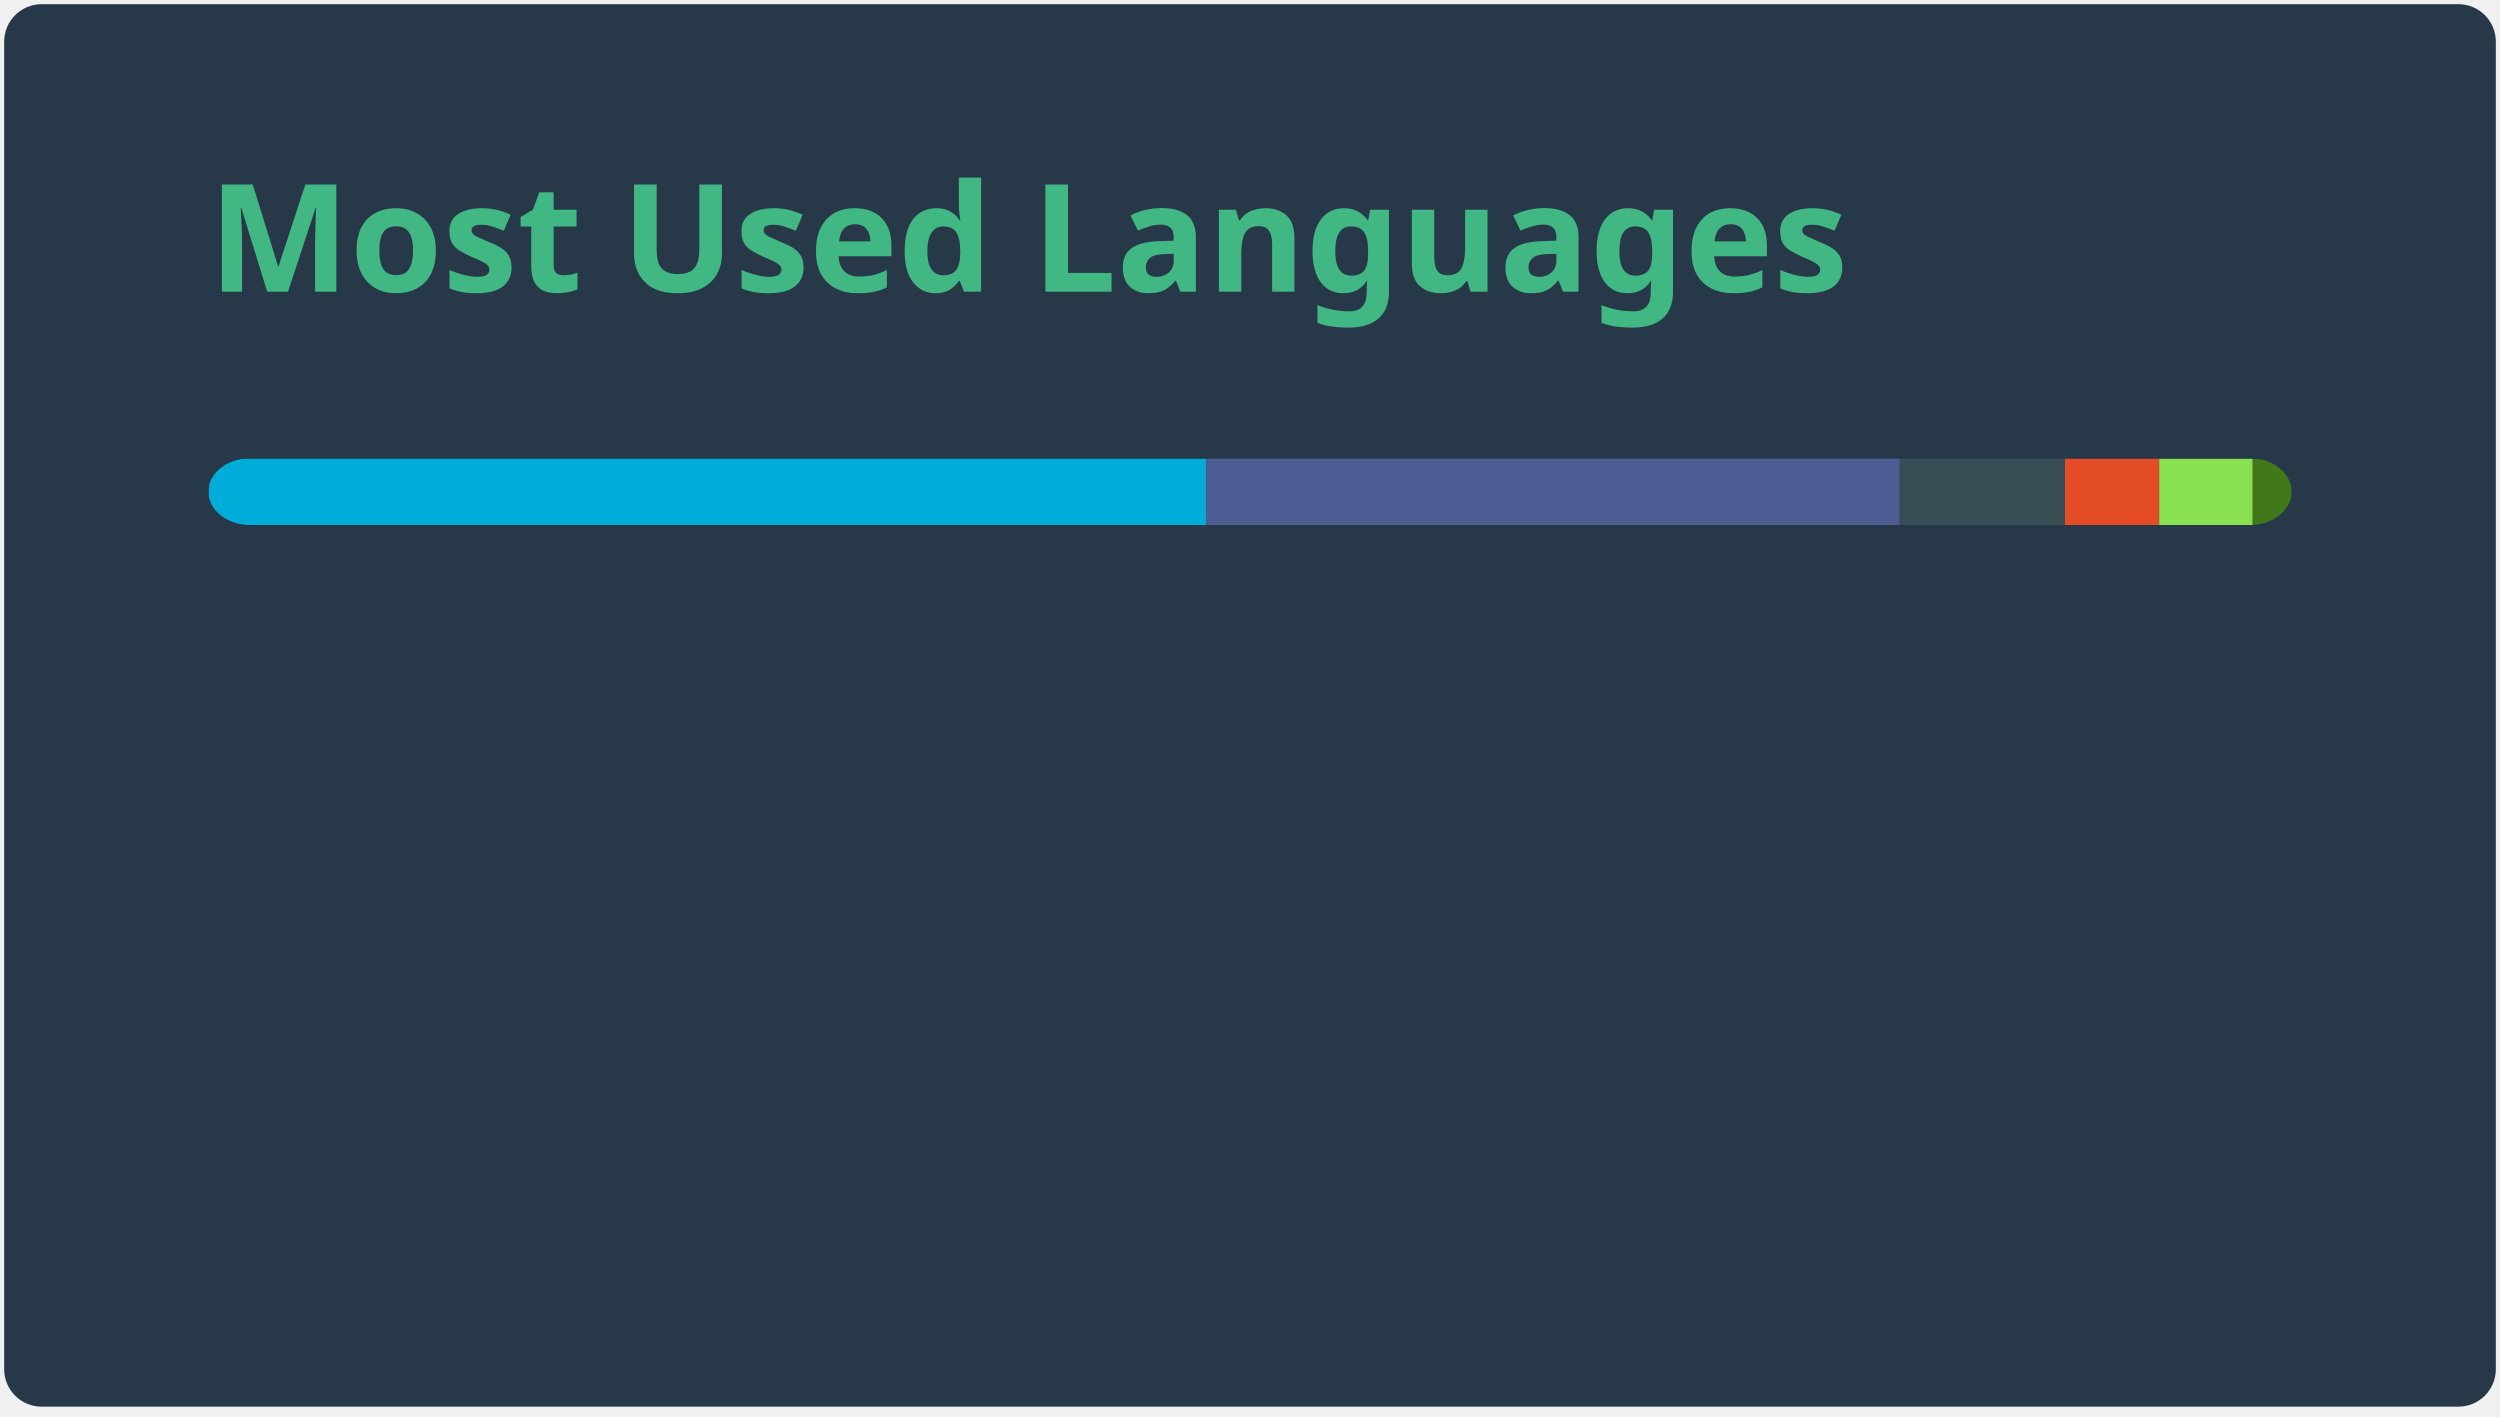
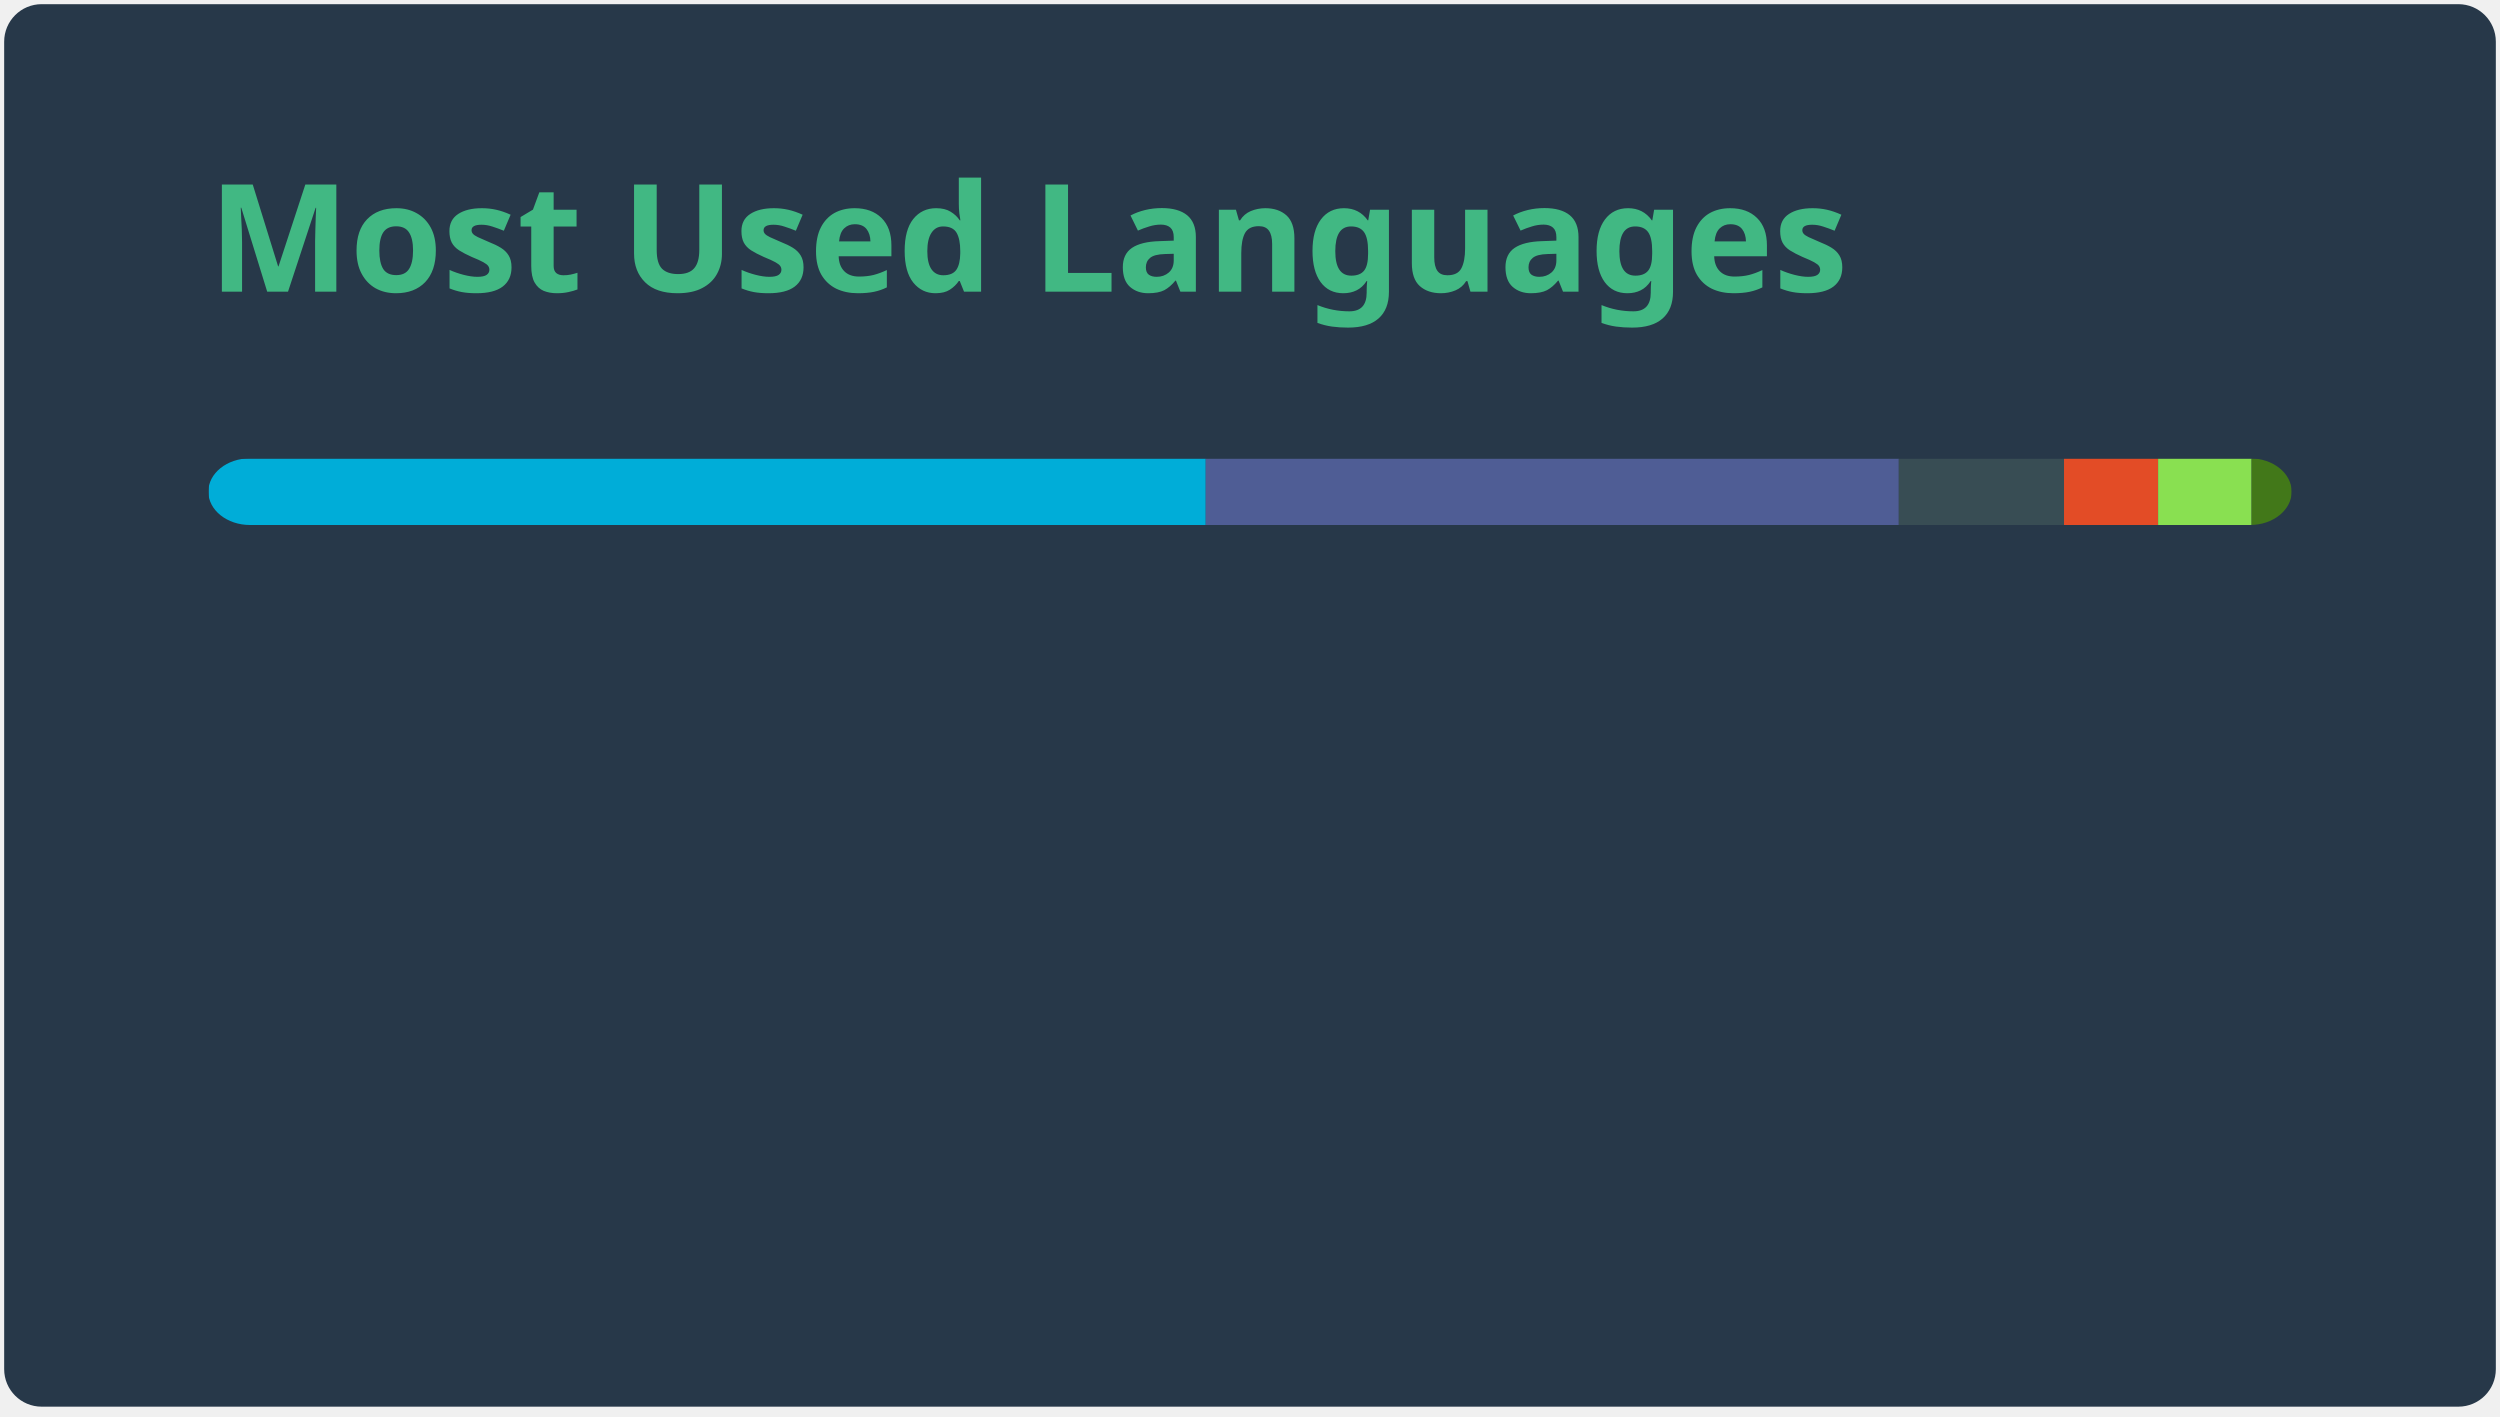
<svg xmlns="http://www.w3.org/2000/svg" width="300" height="170" viewBox="0 0 300 170" fill="none" role="img" aria-labelledby="descId">
  <style>
        .header {
            font: 600 18px 'Segoe UI', Ubuntu, Sans-Serif;
            fill: #41b883;
            animation: fadeInAnimation 0.8s ease-in-out forwards;
        }
        @supports(-moz-appearance: auto) {
             
            .header { font-size: 15.5px; }
        }

        @keyframes slideInAnimation {
            from {
                width: 0;
            }
            to {
                width: calc(100%-100px);
            }
        }
        @keyframes growWidthAnimation {
            from {
                width: 0;
            }
            to {
                width: 100%;
            }
        }
        .stat {
            font: 600 14px 'Segoe UI', Ubuntu, "Helvetica Neue", Sans-Serif; fill: #fffefe;
        }
        @supports(-moz-appearance: auto) {
             
            .stat { font-size:12px; }
        }
        .bold { font-weight: 700 }
        .lang-name {
            font: 400 11px "Segoe UI", Ubuntu, Sans-Serif;
            fill: #fffefe;
        }
        .stagger {
            opacity: 0;
            animation: fadeInAnimation 0.3s ease-in-out forwards;
        }
        #rect-mask rect{
            animation: slideInAnimation 1s ease-in-out forwards;
        }
        .lang-progress{
            animation: growWidthAnimation 0.6s ease-in-out forwards;
        }



         
        @keyframes scaleInAnimation {
            from {
                transform: translate(-5px, 5px) scale(0);
            }
            to {
                transform: translate(-5px, 5px) scale(1);
            }
        }
        @keyframes fadeInAnimation {
            from {
                opacity: 0;
            }
            to {
                opacity: 1;
            }
        }
    </style>
  <rect x="0.5" y="0.5" rx="4.5" height="99%" stroke="#e4e2e2" width="299" fill="#273849" stroke-opacity="0" />
  <g transform="translate(25, 35)">
    <g transform="translate(0, 0)">
      <text x="0" y="0" class="header">Most Used Languages</text>
    </g>
  </g>
  <g transform="translate(0, 55)">
    <svg x="25">
      <mask id="rect-mask">
        <rect x="0" y="0" width="250" height="8" fill="white" rx="5" />
      </mask>
-       <rect mask="url(#rect-mask)" x="0" y="0" width="119.742" height="8" fill="#00ADD8" />
-       <rect mask="url(#rect-mask)" x="119.742" y="0" width="83.223" height="8" fill="#4F5D95" />
-       <rect mask="url(#rect-mask)" x="202.965" y="0" width="19.838" height="8" fill="#384d54" />
-       <rect mask="url(#rect-mask)" x="222.803" y="0" width="11.3" height="8" fill="#e34c26" />
-       <rect mask="url(#rect-mask)" x="234.103" y="0" width="11.226" height="8" fill="#89e051" />
-       <rect mask="url(#rect-mask)" x="245.329" y="0" width="4.671" height="8" fill="#427819" />
+       <rect mask="url(#rect-mask)" x="0" y="0" width="119.69" height="8" fill="#00ADD8" />
+       <rect mask="url(#rect-mask)" x="119.69" y="0" width="83.168" height="8" fill="#4F5D95" />
+       <rect mask="url(#rect-mask)" x="202.857" y="0" width="19.825" height="8" fill="#384d54" />
+       <rect mask="url(#rect-mask)" x="222.682" y="0" width="11.293" height="8" fill="#e34c26" />
+       <rect mask="url(#rect-mask)" x="233.974" y="0" width="11.218" height="8" fill="#89e051" />
+       <rect mask="url(#rect-mask)" x="245.193" y="0" width="4.807" height="8" fill="#427819" />
      <g transform="translate(0, 25)">
        <g transform="translate(0, 0)">
          <g transform="translate(0, 0)">
            <g class="stagger" style="animation-delay: 450ms">
              <circle cx="5" cy="6" r="5" fill="#00ADD8" />
              <text x="15" y="10" class="lang-name">
-                                     Go 47.90%
+                                     Go 47.88%
                                </text>
            </g>
          </g>
          <g transform="translate(0, 25)">
            <g class="stagger" style="animation-delay: 600ms">
              <circle cx="5" cy="6" r="5" fill="#4F5D95" />
              <text x="15" y="10" class="lang-name">
-                                     PHP 33.29%
+                                     PHP 33.27%
                                </text>
            </g>
          </g>
          <g transform="translate(0, 50)">
            <g class="stagger" style="animation-delay: 750ms">
              <circle cx="5" cy="6" r="5" fill="#384d54" />
              <text x="15" y="10" class="lang-name">
-                                     Dockerfile 7.94%
+                                     Dockerfile 7.93%
                                </text>
            </g>
          </g>
        </g>
        <g transform="translate(150, 0)">
          <g transform="translate(0, 0)">
            <g class="stagger" style="animation-delay: 450ms">
              <circle cx="5" cy="6" r="5" fill="#e34c26" />
              <text x="15" y="10" class="lang-name">
                                    HTML 4.52%
                                </text>
            </g>
          </g>
          <g transform="translate(0, 25)">
            <g class="stagger" style="animation-delay: 600ms">
              <circle cx="5" cy="6" r="5" fill="#89e051" />
              <text x="15" y="10" class="lang-name">
                                    Shell 4.49%
                                </text>
            </g>
          </g>
          <g transform="translate(0, 50)">
            <g class="stagger" style="animation-delay: 750ms">
              <circle cx="5" cy="6" r="5" fill="#427819" />
              <text x="15" y="10" class="lang-name">
-                                     Makefile 1.87%
+                                     Makefile 1.92%
                                </text>
            </g>
          </g>
        </g>
      </g>
    </svg>
  </g>
</svg>
